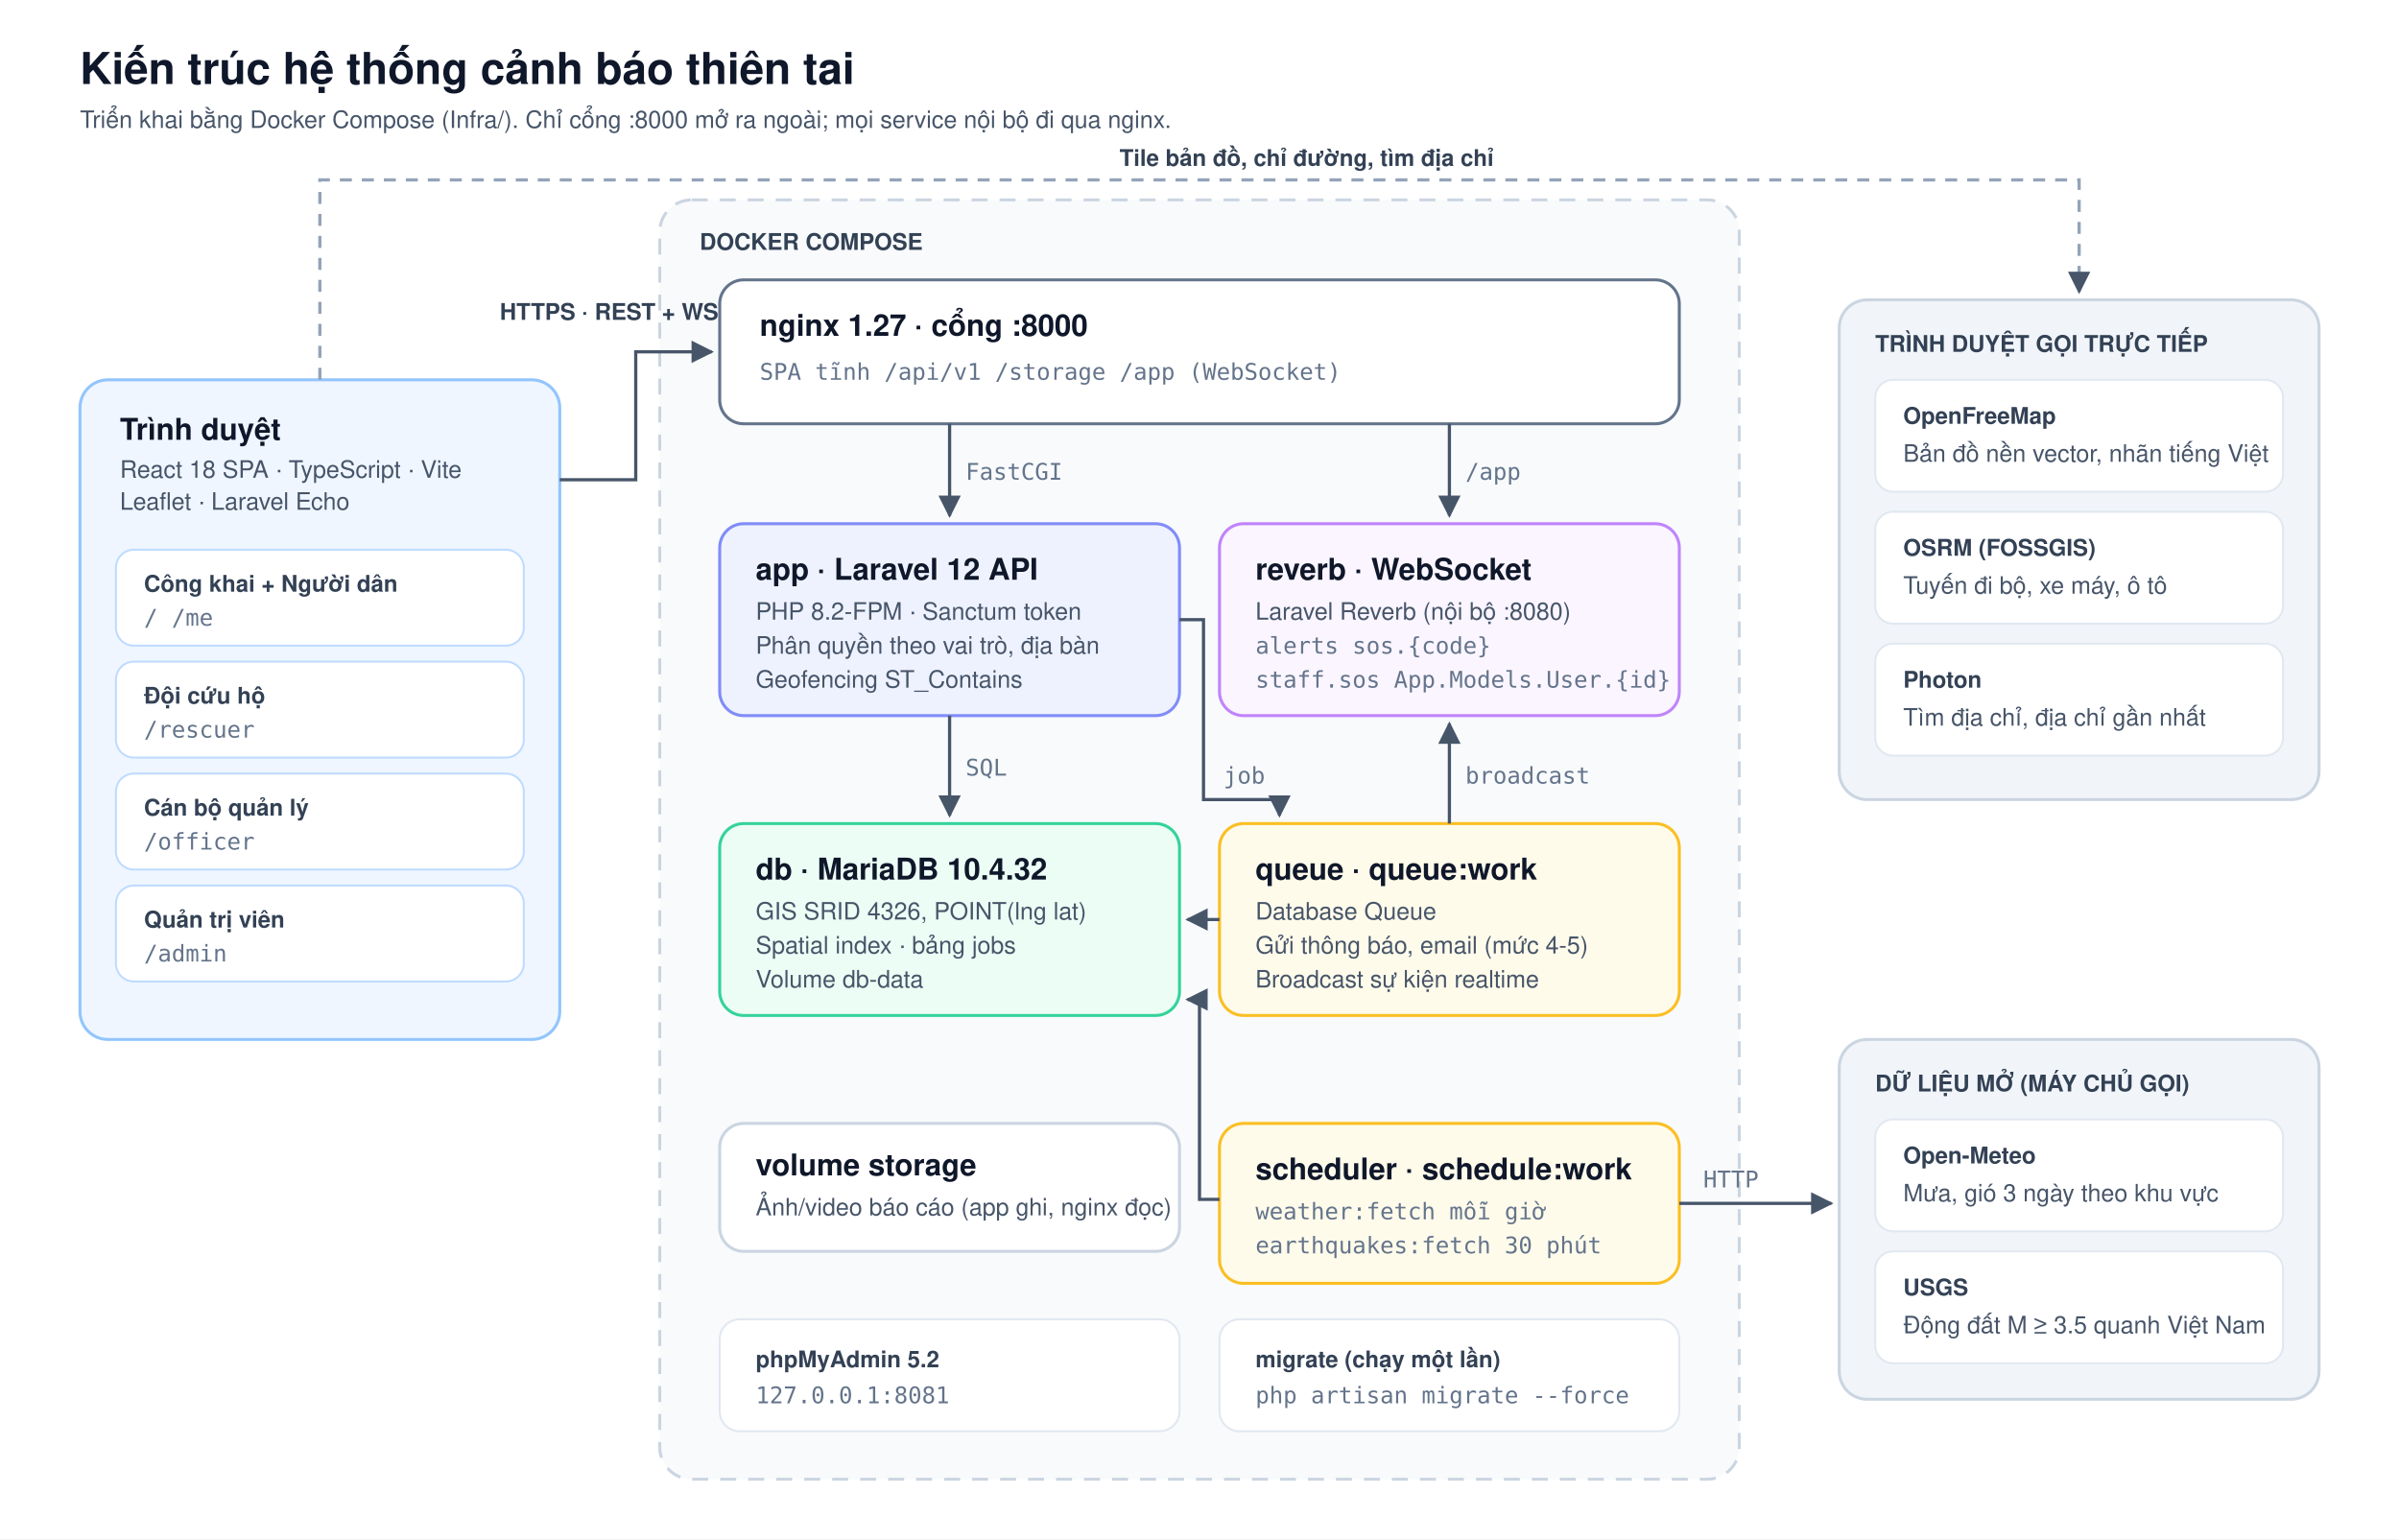
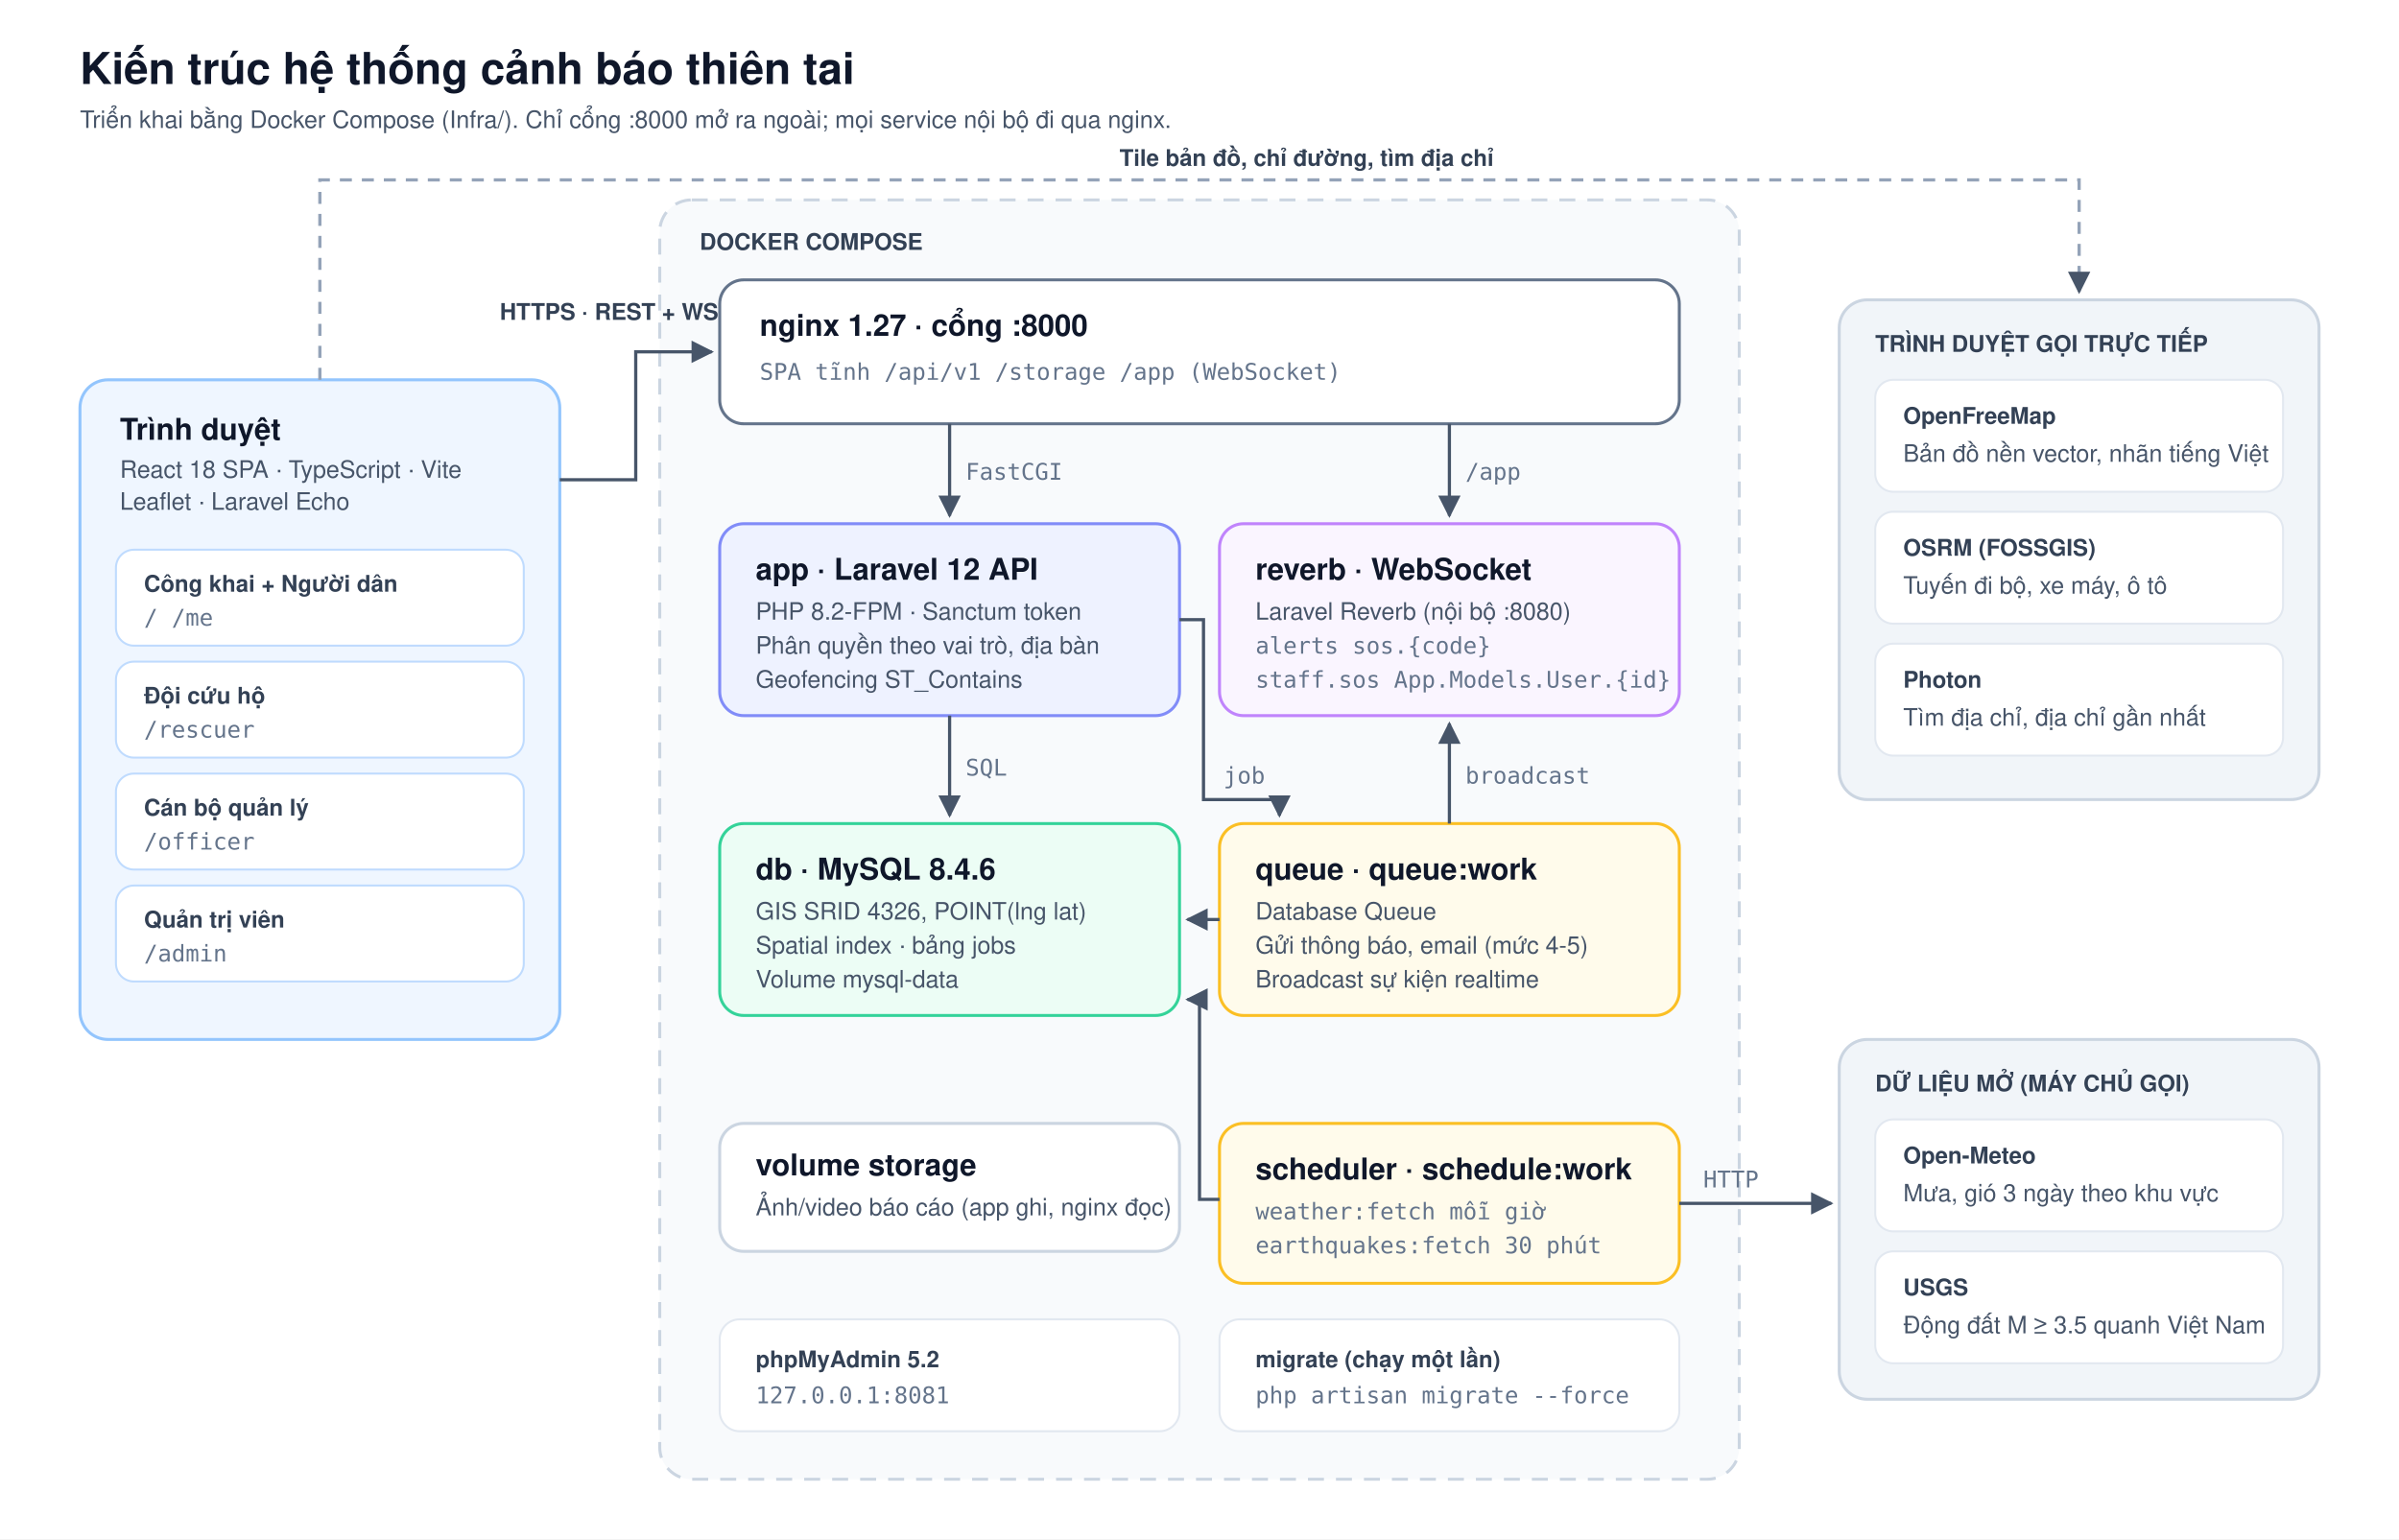
<svg xmlns="http://www.w3.org/2000/svg" viewBox="0 0 1200 770" width="1200" height="770" font-family="Segoe UI, Helvetica, Arial, sans-serif">
  <defs>
    <marker id="arr" viewBox="0 0 10 10" refX="9" refY="5" markerWidth="7" markerHeight="7" orient="auto-start-reverse">
      <path d="M0 0L10 5L0 10z" fill="#475569" />
    </marker>
    <style>
      .t{font-size:15px;font-weight:600;fill:#0f172a}
      .s{font-size:12px;fill:#475569}
      .m{font-size:11.5px;fill:#64748b;font-family:Consolas, Menlo, monospace}
      .lbl{font-size:11.5px;fill:#334155;font-weight:600}
      .line{stroke:#475569;stroke-width:1.6;fill:none}
      .dash{stroke:#94a3b8;stroke-width:1.6;fill:none;stroke-dasharray:6 5}
    </style>
  </defs>
  <rect width="1200" height="770" fill="#ffffff" />
  <text x="40" y="42" font-size="22" font-weight="700" fill="#0f172a">Kiến trúc hệ thống cảnh báo thiên tai</text>
  <text x="40" y="64" class="s">Triển khai bằng Docker Compose (Infra/). Chỉ cổng :8000 mở ra ngoài; mọi service nội bộ đi qua nginx.</text>
  <rect x="40" y="190" width="240" height="330" rx="14" fill="#eff6ff" stroke="#93c5fd" stroke-width="1.5" />
  <text x="60" y="220" class="t">Trình duyệt</text>
  <text x="60" y="239" class="s">React 18 SPA · TypeScript · Vite</text>
  <text x="60" y="255" class="s">Leaflet · Laravel Echo</text>
  <g>
    <rect x="58" y="275" width="204" height="48" rx="9" fill="#fff" stroke="#bfdbfe" />
    <text x="72" y="296" class="lbl">Công khai + Người dân</text>
    <text x="72" y="313" class="m">/  /me</text>
    <rect x="58" y="331" width="204" height="48" rx="9" fill="#fff" stroke="#bfdbfe" />
    <text x="72" y="352" class="lbl">Đội cứu hộ</text>
    <text x="72" y="369" class="m">/rescuer</text>
    <rect x="58" y="387" width="204" height="48" rx="9" fill="#fff" stroke="#bfdbfe" />
    <text x="72" y="408" class="lbl">Cán bộ quản lý</text>
    <text x="72" y="425" class="m">/officer</text>
    <rect x="58" y="443" width="204" height="48" rx="9" fill="#fff" stroke="#bfdbfe" />
    <text x="72" y="464" class="lbl">Quản trị viên</text>
    <text x="72" y="481" class="m">/admin</text>
  </g>
  <rect x="330" y="100" width="540" height="640" rx="16" fill="#f8fafc" stroke="#cbd5e1" stroke-width="1.5" stroke-dasharray="8 6" />
  <text x="350" y="125" class="lbl" fill="#64748b">DOCKER COMPOSE</text>
  <rect x="360" y="140" width="480" height="72" rx="12" fill="#ffffff" stroke="#64748b" stroke-width="1.5" />
  <text x="380" y="168" class="t">nginx 1.27 · cổng :8000</text>
  <text x="380" y="190" class="m">SPA tĩnh   /api/v1   /storage   /app (WebSocket)</text>
  <rect x="360" y="262" width="230" height="96" rx="12" fill="#eef2ff" stroke="#818cf8" stroke-width="1.5" />
  <text x="378" y="290" class="t">app · Laravel 12 API</text>
  <text x="378" y="310" class="s">PHP 8.2-FPM · Sanctum token</text>
  <text x="378" y="327" class="s">Phân quyền theo vai trò, địa bàn</text>
  <text x="378" y="344" class="s">Geofencing ST_Contains</text>
  <rect x="610" y="262" width="230" height="96" rx="12" fill="#faf5ff" stroke="#c084fc" stroke-width="1.5" />
  <text x="628" y="290" class="t">reverb · WebSocket</text>
  <text x="628" y="310" class="s">Laravel Reverb (nội bộ :8080)</text>
  <text x="628" y="327" class="m">alerts  sos.{code}</text>
  <text x="628" y="344" class="m">staff.sos  App.Models.User.{id}</text>
  <rect x="360" y="412" width="230" height="96" rx="12" fill="#ecfdf5" stroke="#34d399" stroke-width="1.5" />
-   <text x="378" y="440" class="t">db · MariaDB 10.4.32</text>
+   <text x="378" y="440" class="t">db · MySQL 8.4.6</text>
  <text x="378" y="460" class="s">GIS SRID 4326, POINT(lng lat)</text>
  <text x="378" y="477" class="s">Spatial index · bảng jobs</text>
-   <text x="378" y="494" class="s">Volume db-data</text>
+   <text x="378" y="494" class="s">Volume mysql-data</text>
  <rect x="610" y="412" width="230" height="96" rx="12" fill="#fffbeb" stroke="#fbbf24" stroke-width="1.5" />
  <text x="628" y="440" class="t">queue · queue:work</text>
  <text x="628" y="460" class="s">Database Queue</text>
  <text x="628" y="477" class="s">Gửi thông báo, email (mức 4-5)</text>
  <text x="628" y="494" class="s">Broadcast sự kiện realtime</text>
  <rect x="360" y="562" width="230" height="64" rx="12" fill="#ffffff" stroke="#cbd5e1" stroke-width="1.5" />
  <text x="378" y="588" class="t" font-size="14">volume storage</text>
  <text x="378" y="608" class="s">Ảnh/video báo cáo (app ghi, nginx đọc)</text>
  <rect x="610" y="562" width="230" height="80" rx="12" fill="#fffbeb" stroke="#fbbf24" stroke-width="1.5" />
  <text x="628" y="590" class="t">scheduler · schedule:work</text>
  <text x="628" y="610" class="m">weather:fetch      mỗi giờ</text>
  <text x="628" y="627" class="m">earthquakes:fetch  30 phút</text>
  <rect x="360" y="660" width="230" height="56" rx="10" fill="#ffffff" stroke="#e2e8f0" />
  <text x="378" y="684" class="lbl">phpMyAdmin 5.2</text>
  <text x="378" y="702" class="m">127.0.0.1:8081</text>
  <rect x="610" y="660" width="230" height="56" rx="10" fill="#ffffff" stroke="#e2e8f0" />
  <text x="628" y="684" class="lbl">migrate (chạy một lần)</text>
  <text x="628" y="702" class="m">php artisan migrate --force</text>
  <rect x="920" y="150" width="240" height="250" rx="14" fill="#f1f5f9" stroke="#cbd5e1" stroke-width="1.5" />
  <text x="938" y="176" class="lbl" fill="#64748b">TRÌNH DUYỆT GỌI TRỰC TIẾP</text>
  <rect x="938" y="190" width="204" height="56" rx="9" fill="#fff" stroke="#e2e8f0" />
  <text x="952" y="212" class="lbl">OpenFreeMap</text>
  <text x="952" y="231" class="s">Bản đồ nền vector, nhãn tiếng Việt</text>
  <rect x="938" y="256" width="204" height="56" rx="9" fill="#fff" stroke="#e2e8f0" />
  <text x="952" y="278" class="lbl">OSRM (FOSSGIS)</text>
  <text x="952" y="297" class="s">Tuyến đi bộ, xe máy, ô tô</text>
  <rect x="938" y="322" width="204" height="56" rx="9" fill="#fff" stroke="#e2e8f0" />
  <text x="952" y="344" class="lbl">Photon</text>
  <text x="952" y="363" class="s">Tìm địa chỉ, địa chỉ gần nhất</text>
  <rect x="920" y="520" width="240" height="180" rx="14" fill="#f1f5f9" stroke="#cbd5e1" stroke-width="1.5" />
  <text x="938" y="546" class="lbl" fill="#64748b">DỮ LIỆU MỞ (MÁY CHỦ GỌI)</text>
  <rect x="938" y="560" width="204" height="56" rx="9" fill="#fff" stroke="#e2e8f0" />
  <text x="952" y="582" class="lbl">Open-Meteo</text>
  <text x="952" y="601" class="s">Mưa, gió 3 ngày theo khu vực</text>
  <rect x="938" y="626" width="204" height="56" rx="9" fill="#fff" stroke="#e2e8f0" />
  <text x="952" y="648" class="lbl">USGS</text>
  <text x="952" y="667" class="s">Động đất M ≥ 3.5 quanh Việt Nam</text>
  <path class="line" d="M280 240 H318 V176 H356" marker-end="url(#arr)" />
  <text x="250" y="160" class="lbl">HTTPS · REST + WS</text>
  <path class="dash" d="M160 190 V90 H1040 V146" marker-end="url(#arr)" />
  <text x="560" y="83" class="lbl" fill="#64748b">Tile bản đồ, chỉ đường, tìm địa chỉ</text>
  <path class="line" d="M475 212 V258" marker-end="url(#arr)" />
  <text x="483" y="240" class="m">FastCGI</text>
  <path class="line" d="M725 212 V258" marker-end="url(#arr)" />
  <text x="733" y="240" class="m">/app</text>
  <path class="line" d="M475 358 V408" marker-end="url(#arr)" />
  <text x="483" y="388" class="m">SQL</text>
  <path class="line" d="M610 460 H594" marker-end="url(#arr)" />
  <path class="line" d="M725 412 V362" marker-end="url(#arr)" />
  <text x="733" y="392" class="m">broadcast</text>
  <path class="line" d="M590 310 H602 V400 H640 V408" marker-end="url(#arr)" />
  <text x="612" y="392" class="m">job</text>
  <path class="line" d="M610 600 H600 V500 H594" marker-end="url(#arr)" />
  <path class="line" d="M840 602 H916" marker-end="url(#arr)" />
  <text x="852" y="594" class="m">HTTP</text>
</svg>
